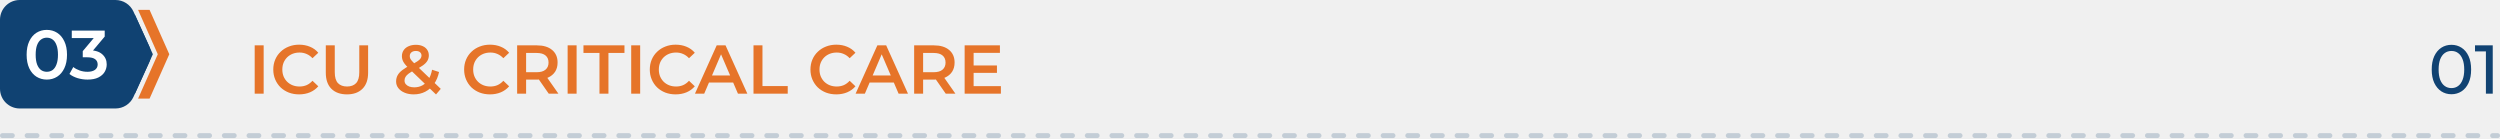
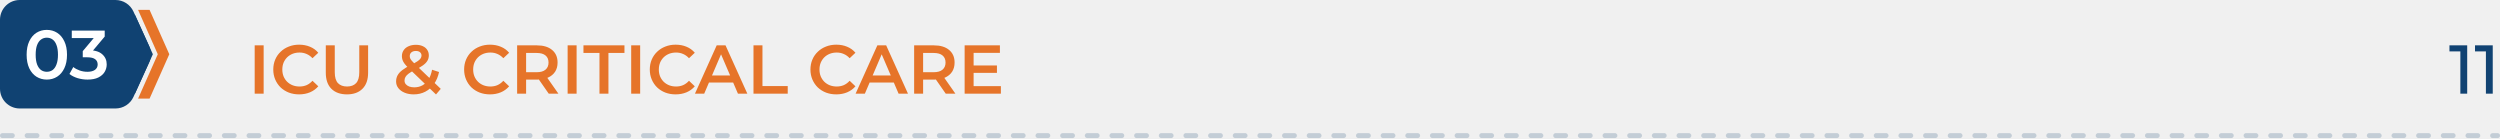
<svg xmlns="http://www.w3.org/2000/svg" width="507" height="28" viewBox="0 0 507 28" fill="none">
  <path d="M0 4C0 1.791 1.791 0 4 0H23.424C24.993 0 26.417 0.917 27.066 2.345L30.248 9.345C30.726 10.396 30.726 11.604 30.248 12.655L27.066 19.655C26.417 21.083 24.993 22 23.424 22H4C1.791 22 0 20.209 0 18V4Z" fill="#104272" />
-   <g clip-path="url(#clip0_765_571)">
+   <g clip-path="url(#clip0_765_341)">
    <path d="M0 0H26L31 11L26 22H0V0Z" fill="#104272" />
    <path d="M9.488 16.14C8.714 16.14 8.014 15.944 7.388 15.552C6.772 15.16 6.287 14.591 5.932 13.844C5.578 13.088 5.4 12.173 5.4 11.1C5.4 10.027 5.578 9.117 5.932 8.37C6.287 7.614 6.772 7.04 7.388 6.648C8.014 6.256 8.714 6.06 9.488 6.06C10.272 6.06 10.972 6.256 11.588 6.648C12.204 7.04 12.69 7.614 13.044 8.37C13.408 9.117 13.59 10.027 13.59 11.1C13.59 12.173 13.408 13.088 13.044 13.844C12.69 14.591 12.204 15.16 11.588 15.552C10.972 15.944 10.272 16.14 9.488 16.14ZM9.488 14.558C9.946 14.558 10.342 14.437 10.678 14.194C11.014 13.942 11.275 13.559 11.462 13.046C11.658 12.533 11.756 11.884 11.756 11.1C11.756 10.307 11.658 9.658 11.462 9.154C11.275 8.641 11.014 8.263 10.678 8.02C10.342 7.768 9.946 7.642 9.488 7.642C9.05 7.642 8.658 7.768 8.312 8.02C7.976 8.263 7.71 8.641 7.514 9.154C7.328 9.658 7.234 10.307 7.234 11.1C7.234 11.884 7.328 12.533 7.514 13.046C7.71 13.559 7.976 13.942 8.312 14.194C8.658 14.437 9.05 14.558 9.488 14.558ZM17.763 16.14C17.073 16.14 16.396 16.042 15.733 15.846C15.08 15.641 14.529 15.361 14.081 15.006L14.865 13.592C15.22 13.881 15.649 14.115 16.153 14.292C16.657 14.469 17.185 14.558 17.735 14.558C18.389 14.558 18.897 14.427 19.261 14.166C19.625 13.895 19.807 13.531 19.807 13.074C19.807 12.626 19.639 12.271 19.303 12.01C18.967 11.749 18.426 11.618 17.679 11.618H16.783V10.372L19.583 7.04L19.821 7.726H14.557V6.2H21.235V7.418L18.435 10.75L17.483 10.19H18.029C19.233 10.19 20.134 10.461 20.731 11.002C21.338 11.534 21.641 12.22 21.641 13.06C21.641 13.611 21.501 14.119 21.221 14.586C20.941 15.053 20.512 15.431 19.933 15.72C19.364 16 18.641 16.14 17.763 16.14Z" fill="white" />
  </g>
  <path d="M32 11L28 2H30.333L34.333 11L30.333 20H28L32 11Z" fill="#E67429" />
-   <path d="M51.65 19V9.2H53.47V19H51.65ZM60.657 19.14C59.91 19.14 59.215 19.019 58.571 18.776C57.936 18.524 57.381 18.174 56.905 17.726C56.438 17.269 56.074 16.732 55.813 16.116C55.551 15.5 55.421 14.828 55.421 14.1C55.421 13.372 55.551 12.7 55.813 12.084C56.074 11.468 56.443 10.936 56.919 10.488C57.395 10.031 57.95 9.681 58.585 9.438C59.219 9.186 59.915 9.06 60.671 9.06C61.473 9.06 62.206 9.2 62.869 9.48C63.531 9.751 64.091 10.157 64.549 10.698L63.373 11.804C63.018 11.421 62.621 11.137 62.183 10.95C61.744 10.754 61.268 10.656 60.755 10.656C60.241 10.656 59.77 10.74 59.341 10.908C58.921 11.076 58.552 11.314 58.235 11.622C57.927 11.93 57.684 12.294 57.507 12.714C57.339 13.134 57.255 13.596 57.255 14.1C57.255 14.604 57.339 15.066 57.507 15.486C57.684 15.906 57.927 16.27 58.235 16.578C58.552 16.886 58.921 17.124 59.341 17.292C59.77 17.46 60.241 17.544 60.755 17.544C61.268 17.544 61.744 17.451 62.183 17.264C62.621 17.068 63.018 16.774 63.373 16.382L64.549 17.502C64.091 18.034 63.531 18.44 62.869 18.72C62.206 19 61.469 19.14 60.657 19.14ZM70.37 19.14C69.026 19.14 67.971 18.762 67.206 18.006C66.45 17.25 66.072 16.158 66.072 14.73V9.2H67.892V14.66C67.892 15.668 68.106 16.401 68.536 16.858C68.975 17.315 69.591 17.544 70.384 17.544C71.177 17.544 71.788 17.315 72.218 16.858C72.647 16.401 72.862 15.668 72.862 14.66V9.2H74.654V14.73C74.654 16.158 74.271 17.25 73.506 18.006C72.75 18.762 71.704 19.14 70.37 19.14ZM88.422 19.154L82.822 13.778C82.504 13.47 82.248 13.185 82.052 12.924C81.856 12.663 81.716 12.411 81.632 12.168C81.548 11.916 81.506 11.659 81.506 11.398C81.506 10.941 81.623 10.539 81.856 10.194C82.089 9.839 82.421 9.569 82.85 9.382C83.279 9.186 83.778 9.088 84.348 9.088C84.88 9.088 85.337 9.177 85.72 9.354C86.112 9.522 86.415 9.769 86.63 10.096C86.854 10.413 86.966 10.796 86.966 11.244C86.966 11.636 86.868 12 86.672 12.336C86.476 12.663 86.168 12.975 85.748 13.274C85.337 13.573 84.787 13.885 84.096 14.212C83.582 14.464 83.177 14.702 82.878 14.926C82.579 15.15 82.365 15.374 82.234 15.598C82.103 15.822 82.038 16.069 82.038 16.34C82.038 16.611 82.117 16.849 82.276 17.054C82.444 17.259 82.677 17.423 82.976 17.544C83.275 17.656 83.624 17.712 84.026 17.712C84.623 17.712 85.165 17.581 85.65 17.32C86.144 17.049 86.56 16.648 86.896 16.116C87.232 15.584 87.475 14.926 87.624 14.142L89.038 14.604C88.842 15.547 88.501 16.359 88.016 17.04C87.54 17.712 86.952 18.23 86.252 18.594C85.552 18.958 84.768 19.14 83.9 19.14C83.219 19.14 82.607 19.028 82.066 18.804C81.525 18.58 81.1 18.272 80.792 17.88C80.484 17.488 80.33 17.035 80.33 16.522C80.33 16.055 80.433 15.635 80.638 15.262C80.843 14.889 81.17 14.534 81.618 14.198C82.066 13.853 82.64 13.507 83.34 13.162C83.891 12.891 84.32 12.653 84.628 12.448C84.945 12.243 85.165 12.047 85.286 11.86C85.416 11.673 85.482 11.477 85.482 11.272C85.482 10.992 85.384 10.768 85.188 10.6C84.992 10.423 84.712 10.334 84.348 10.334C83.956 10.334 83.648 10.432 83.424 10.628C83.209 10.815 83.102 11.062 83.102 11.37C83.102 11.529 83.13 11.683 83.186 11.832C83.251 11.981 83.363 12.149 83.522 12.336C83.68 12.523 83.909 12.761 84.208 13.05L89.388 18.02L88.422 19.154ZM99.362 19.14C98.615 19.14 97.92 19.019 97.276 18.776C96.641 18.524 96.086 18.174 95.61 17.726C95.143 17.269 94.779 16.732 94.518 16.116C94.256 15.5 94.126 14.828 94.126 14.1C94.126 13.372 94.256 12.7 94.518 12.084C94.779 11.468 95.148 10.936 95.624 10.488C96.1 10.031 96.655 9.681 97.29 9.438C97.924 9.186 98.62 9.06 99.376 9.06C100.178 9.06 100.911 9.2 101.574 9.48C102.236 9.751 102.796 10.157 103.254 10.698L102.078 11.804C101.723 11.421 101.326 11.137 100.888 10.95C100.449 10.754 99.973 10.656 99.46 10.656C98.946 10.656 98.475 10.74 98.046 10.908C97.626 11.076 97.257 11.314 96.94 11.622C96.632 11.93 96.389 12.294 96.212 12.714C96.044 13.134 95.96 13.596 95.96 14.1C95.96 14.604 96.044 15.066 96.212 15.486C96.389 15.906 96.632 16.27 96.94 16.578C97.257 16.886 97.626 17.124 98.046 17.292C98.475 17.46 98.946 17.544 99.46 17.544C99.973 17.544 100.449 17.451 100.888 17.264C101.326 17.068 101.723 16.774 102.078 16.382L103.254 17.502C102.796 18.034 102.236 18.44 101.574 18.72C100.911 19 100.174 19.14 99.362 19.14ZM104.875 19V9.2H108.893C110.199 9.2 111.221 9.508 111.959 10.124C112.705 10.74 113.079 11.594 113.079 12.686C113.079 13.405 112.911 14.025 112.575 14.548C112.239 15.061 111.758 15.458 111.133 15.738C110.517 16.009 109.775 16.144 108.907 16.144H105.883L106.695 15.318V19H104.875ZM111.287 19L108.809 15.444H110.755L113.247 19H111.287ZM106.695 15.514L105.883 14.646H108.823C109.625 14.646 110.227 14.473 110.629 14.128C111.039 13.783 111.245 13.302 111.245 12.686C111.245 12.061 111.039 11.58 110.629 11.244C110.227 10.908 109.625 10.74 108.823 10.74H105.883L106.695 9.844V15.514ZM115.115 19V9.2H116.935V19H115.115ZM121.574 19V10.74H118.326V9.2H126.642V10.74H123.394V19H121.574ZM128.007 19V9.2H129.827V19H128.007ZM137.014 19.14C136.267 19.14 135.572 19.019 134.928 18.776C134.293 18.524 133.738 18.174 133.262 17.726C132.795 17.269 132.431 16.732 132.17 16.116C131.909 15.5 131.778 14.828 131.778 14.1C131.778 13.372 131.909 12.7 132.17 12.084C132.431 11.468 132.8 10.936 133.276 10.488C133.752 10.031 134.307 9.681 134.942 9.438C135.577 9.186 136.272 9.06 137.028 9.06C137.831 9.06 138.563 9.2 139.226 9.48C139.889 9.751 140.449 10.157 140.906 10.698L139.73 11.804C139.375 11.421 138.979 11.137 138.54 10.95C138.101 10.754 137.625 10.656 137.112 10.656C136.599 10.656 136.127 10.74 135.698 10.908C135.278 11.076 134.909 11.314 134.592 11.622C134.284 11.93 134.041 12.294 133.864 12.714C133.696 13.134 133.612 13.596 133.612 14.1C133.612 14.604 133.696 15.066 133.864 15.486C134.041 15.906 134.284 16.27 134.592 16.578C134.909 16.886 135.278 17.124 135.698 17.292C136.127 17.46 136.599 17.544 137.112 17.544C137.625 17.544 138.101 17.451 138.54 17.264C138.979 17.068 139.375 16.774 139.73 16.382L140.906 17.502C140.449 18.034 139.889 18.44 139.226 18.72C138.563 19 137.826 19.14 137.014 19.14ZM140.936 19L145.346 9.2H147.138L151.562 19H149.658L145.864 10.166H146.592L142.812 19H140.936ZM142.966 16.732L143.456 15.304H148.748L149.238 16.732H142.966ZM152.808 19V9.2H154.628V17.46H159.752V19H152.808ZM169.594 19.14C168.848 19.14 168.152 19.019 167.508 18.776C166.874 18.524 166.318 18.174 165.842 17.726C165.376 17.269 165.012 16.732 164.75 16.116C164.489 15.5 164.358 14.828 164.358 14.1C164.358 13.372 164.489 12.7 164.75 12.084C165.012 11.468 165.38 10.936 165.856 10.488C166.332 10.031 166.888 9.681 167.522 9.438C168.157 9.186 168.852 9.06 169.608 9.06C170.411 9.06 171.144 9.2 171.806 9.48C172.469 9.751 173.029 10.157 173.486 10.698L172.31 11.804C171.956 11.421 171.559 11.137 171.12 10.95C170.682 10.754 170.206 10.656 169.692 10.656C169.179 10.656 168.708 10.74 168.278 10.908C167.858 11.076 167.49 11.314 167.172 11.622C166.864 11.93 166.622 12.294 166.444 12.714C166.276 13.134 166.192 13.596 166.192 14.1C166.192 14.604 166.276 15.066 166.444 15.486C166.622 15.906 166.864 16.27 167.172 16.578C167.49 16.886 167.858 17.124 168.278 17.292C168.708 17.46 169.179 17.544 169.692 17.544C170.206 17.544 170.682 17.451 171.12 17.264C171.559 17.068 171.956 16.774 172.31 16.382L173.486 17.502C173.029 18.034 172.469 18.44 171.806 18.72C171.144 19 170.406 19.14 169.594 19.14ZM173.516 19L177.926 9.2H179.718L184.142 19H182.238L178.444 10.166H179.172L175.392 19H173.516ZM175.546 16.732L176.036 15.304H181.328L181.818 16.732H175.546ZM185.388 19V9.2H189.406C190.713 9.2 191.735 9.508 192.472 10.124C193.219 10.74 193.592 11.594 193.592 12.686C193.592 13.405 193.424 14.025 193.088 14.548C192.752 15.061 192.272 15.458 191.646 15.738C191.03 16.009 190.288 16.144 189.42 16.144H186.396L187.208 15.318V19H185.388ZM191.8 19L189.322 15.444H191.268L193.76 19H191.8ZM187.208 15.514L186.396 14.646H189.336C190.139 14.646 190.741 14.473 191.142 14.128C191.553 13.783 191.758 13.302 191.758 12.686C191.758 12.061 191.553 11.58 191.142 11.244C190.741 10.908 190.139 10.74 189.336 10.74H186.396L187.208 9.844V15.514ZM195.629 19V9.2H202.783V10.726H197.449V17.474H202.979V19H195.629ZM197.309 14.772V13.274H202.181V14.772H197.309Z" fill="#E67429" />
-   <path d="M497.156 19.112C496.391 19.112 495.705 18.916 495.098 18.524C494.501 18.132 494.025 17.563 493.67 16.816C493.325 16.069 493.152 15.164 493.152 14.1C493.152 13.036 493.325 12.131 493.67 11.384C494.025 10.637 494.501 10.068 495.098 9.676C495.705 9.284 496.391 9.088 497.156 9.088C497.912 9.088 498.594 9.284 499.2 9.676C499.807 10.068 500.283 10.637 500.628 11.384C500.974 12.131 501.146 13.036 501.146 14.1C501.146 15.164 500.974 16.069 500.628 16.816C500.283 17.563 499.807 18.132 499.2 18.524C498.594 18.916 497.912 19.112 497.156 19.112ZM497.156 17.866C497.67 17.866 498.118 17.726 498.5 17.446C498.892 17.166 499.196 16.746 499.41 16.186C499.634 15.626 499.746 14.931 499.746 14.1C499.746 13.269 499.634 12.574 499.41 12.014C499.196 11.454 498.892 11.034 498.5 10.754C498.118 10.474 497.67 10.334 497.156 10.334C496.643 10.334 496.19 10.474 495.798 10.754C495.406 11.034 495.098 11.454 494.874 12.014C494.66 12.574 494.552 13.269 494.552 14.1C494.552 14.931 494.66 15.626 494.874 16.186C495.098 16.746 495.406 17.166 495.798 17.446C496.19 17.726 496.643 17.866 497.156 17.866ZM504.142 19V9.76L504.744 10.418H501.93V9.2H505.528V19H504.142Z" fill="#104272" />
+   <path d="M51.649 19V9.2H53.469V19H51.649ZM60.656 19.14C59.909 19.14 59.214 19.019 58.57 18.776C57.935 18.524 57.38 18.174 56.904 17.726C56.437 17.269 56.073 16.732 55.812 16.116C55.55 15.5 55.42 14.828 55.42 14.1C55.42 13.372 55.55 12.7 55.812 12.084C56.073 11.468 56.442 10.936 56.918 10.488C57.394 10.031 57.949 9.681 58.584 9.438C59.218 9.186 59.914 9.06 60.67 9.06C61.472 9.06 62.205 9.2 62.868 9.48C63.53 9.751 64.09 10.157 64.548 10.698L63.372 11.804C63.017 11.421 62.62 11.137 62.182 10.95C61.743 10.754 61.267 10.656 60.754 10.656C60.24 10.656 59.769 10.74 59.34 10.908C58.92 11.076 58.551 11.314 58.234 11.622C57.926 11.93 57.683 12.294 57.506 12.714C57.338 13.134 57.254 13.596 57.254 14.1C57.254 14.604 57.338 15.066 57.506 15.486C57.683 15.906 57.926 16.27 58.234 16.578C58.551 16.886 58.92 17.124 59.34 17.292C59.769 17.46 60.24 17.544 60.754 17.544C61.267 17.544 61.743 17.451 62.182 17.264C62.62 17.068 63.017 16.774 63.372 16.382L64.548 17.502C64.09 18.034 63.53 18.44 62.868 18.72C62.205 19 61.468 19.14 60.656 19.14ZM70.369 19.14C69.025 19.14 67.97 18.762 67.205 18.006C66.449 17.25 66.071 16.158 66.071 14.73V9.2H67.891V14.66C67.891 15.668 68.106 16.401 68.535 16.858C68.974 17.315 69.59 17.544 70.383 17.544C71.176 17.544 71.787 17.315 72.217 16.858C72.646 16.401 72.861 15.668 72.861 14.66V9.2H74.653V14.73C74.653 16.158 74.27 17.25 73.505 18.006C72.749 18.762 71.704 19.14 70.369 19.14ZM88.421 19.154L82.821 13.778C82.504 13.47 82.247 13.185 82.051 12.924C81.855 12.663 81.715 12.411 81.631 12.168C81.547 11.916 81.505 11.659 81.505 11.398C81.505 10.941 81.621 10.539 81.855 10.194C82.088 9.839 82.419 9.569 82.849 9.382C83.278 9.186 83.778 9.088 84.347 9.088C84.879 9.088 85.336 9.177 85.719 9.354C86.111 9.522 86.414 9.769 86.629 10.096C86.853 10.413 86.965 10.796 86.965 11.244C86.965 11.636 86.867 12 86.671 12.336C86.475 12.663 86.167 12.975 85.747 13.274C85.336 13.573 84.785 13.885 84.095 14.212C83.582 14.464 83.175 14.702 82.877 14.926C82.578 15.15 82.364 15.374 82.233 15.598C82.102 15.822 82.037 16.069 82.037 16.34C82.037 16.611 82.116 16.849 82.275 17.054C82.443 17.259 82.676 17.423 82.975 17.544C83.273 17.656 83.624 17.712 84.025 17.712C84.622 17.712 85.163 17.581 85.649 17.32C86.144 17.049 86.559 16.648 86.895 16.116C87.231 15.584 87.474 14.926 87.623 14.142L89.037 14.604C88.841 15.547 88.5 16.359 88.015 17.04C87.539 17.712 86.951 18.23 86.251 18.594C85.551 18.958 84.767 19.14 83.899 19.14C83.218 19.14 82.606 19.028 82.065 18.804C81.523 18.58 81.099 18.272 80.791 17.88C80.483 17.488 80.329 17.035 80.329 16.522C80.329 16.055 80.431 15.635 80.637 15.262C80.842 14.889 81.169 14.534 81.617 14.198C82.065 13.853 82.639 13.507 83.339 13.162C83.889 12.891 84.319 12.653 84.627 12.448C84.944 12.243 85.163 12.047 85.285 11.86C85.415 11.673 85.481 11.477 85.481 11.272C85.481 10.992 85.383 10.768 85.187 10.6C84.991 10.423 84.711 10.334 84.347 10.334C83.955 10.334 83.647 10.432 83.423 10.628C83.208 10.815 83.101 11.062 83.101 11.37C83.101 11.529 83.129 11.683 83.185 11.832C83.25 11.981 83.362 12.149 83.521 12.336C83.68 12.523 83.908 12.761 84.207 13.05L89.387 18.02L88.421 19.154ZM99.361 19.14C98.614 19.14 97.919 19.019 97.275 18.776C96.64 18.524 96.085 18.174 95.609 17.726C95.142 17.269 94.778 16.732 94.517 16.116C94.255 15.5 94.125 14.828 94.125 14.1C94.125 13.372 94.255 12.7 94.517 12.084C94.778 11.468 95.147 10.936 95.623 10.488C96.099 10.031 96.654 9.681 97.289 9.438C97.924 9.186 98.619 9.06 99.375 9.06C100.177 9.06 100.91 9.2 101.573 9.48C102.235 9.751 102.795 10.157 103.253 10.698L102.077 11.804C101.722 11.421 101.325 11.137 100.887 10.95C100.448 10.754 99.972 10.656 99.459 10.656C98.945 10.656 98.474 10.74 98.045 10.908C97.625 11.076 97.256 11.314 96.939 11.622C96.631 11.93 96.388 12.294 96.211 12.714C96.043 13.134 95.959 13.596 95.959 14.1C95.959 14.604 96.043 15.066 96.211 15.486C96.388 15.906 96.631 16.27 96.939 16.578C97.256 16.886 97.625 17.124 98.045 17.292C98.474 17.46 98.945 17.544 99.459 17.544C99.972 17.544 100.448 17.451 100.887 17.264C101.325 17.068 101.722 16.774 102.077 16.382L103.253 17.502C102.795 18.034 102.235 18.44 101.573 18.72C100.91 19 100.173 19.14 99.361 19.14ZM104.874 19V9.2H108.892C110.198 9.2 111.22 9.508 111.958 10.124C112.704 10.74 113.078 11.594 113.078 12.686C113.078 13.405 112.91 14.025 112.574 14.548C112.238 15.061 111.757 15.458 111.132 15.738C110.516 16.009 109.774 16.144 108.906 16.144H105.882L106.694 15.318V19H104.874ZM111.286 19L108.808 15.444H110.754L113.246 19H111.286ZM106.694 15.514L105.882 14.646H108.822C109.624 14.646 110.226 14.473 110.628 14.128C111.038 13.783 111.244 13.302 111.244 12.686C111.244 12.061 111.038 11.58 110.628 11.244C110.226 10.908 109.624 10.74 108.822 10.74H105.882L106.694 9.844V15.514ZM115.114 19V9.2H116.934V19H115.114ZM121.573 19V10.74H118.325V9.2H126.641V10.74H123.393V19H121.573ZM128.006 19V9.2H129.826V19H128.006ZM137.013 19.14C136.266 19.14 135.571 19.019 134.927 18.776C134.292 18.524 133.737 18.174 133.261 17.726C132.794 17.269 132.43 16.732 132.169 16.116C131.908 15.5 131.777 14.828 131.777 14.1C131.777 13.372 131.908 12.7 132.169 12.084C132.43 11.468 132.799 10.936 133.275 10.488C133.751 10.031 134.306 9.681 134.941 9.438C135.576 9.186 136.271 9.06 137.027 9.06C137.83 9.06 138.562 9.2 139.225 9.48C139.888 9.751 140.448 10.157 140.905 10.698L139.729 11.804C139.374 11.421 138.978 11.137 138.539 10.95C138.1 10.754 137.624 10.656 137.111 10.656C136.598 10.656 136.126 10.74 135.697 10.908C135.277 11.076 134.908 11.314 134.591 11.622C134.283 11.93 134.04 12.294 133.863 12.714C133.695 13.134 133.611 13.596 133.611 14.1C133.611 14.604 133.695 15.066 133.863 15.486C134.04 15.906 134.283 16.27 134.591 16.578C134.908 16.886 135.277 17.124 135.697 17.292C136.126 17.46 136.598 17.544 137.111 17.544C137.624 17.544 138.1 17.451 138.539 17.264C138.978 17.068 139.374 16.774 139.729 16.382L140.905 17.502C140.448 18.034 139.888 18.44 139.225 18.72C138.562 19 137.825 19.14 137.013 19.14ZM140.935 19L145.345 9.2H147.137L151.561 19H149.657L145.863 10.166H146.591L142.811 19H140.935ZM142.965 16.732L143.455 15.304H148.747L149.237 16.732H142.965ZM152.807 19V9.2H154.627V17.46H159.751V19H152.807ZM169.593 19.14C168.847 19.14 168.151 19.019 167.507 18.776C166.873 18.524 166.317 18.174 165.841 17.726C165.375 17.269 165.011 16.732 164.749 16.116C164.488 15.5 164.357 14.828 164.357 14.1C164.357 13.372 164.488 12.7 164.749 12.084C165.011 11.468 165.379 10.936 165.855 10.488C166.331 10.031 166.887 9.681 167.521 9.438C168.156 9.186 168.851 9.06 169.607 9.06C170.41 9.06 171.143 9.2 171.805 9.48C172.468 9.751 173.028 10.157 173.485 10.698L172.309 11.804C171.955 11.421 171.558 11.137 171.119 10.95C170.681 10.754 170.205 10.656 169.691 10.656C169.178 10.656 168.707 10.74 168.277 10.908C167.857 11.076 167.489 11.314 167.171 11.622C166.863 11.93 166.621 12.294 166.443 12.714C166.275 13.134 166.191 13.596 166.191 14.1C166.191 14.604 166.275 15.066 166.443 15.486C166.621 15.906 166.863 16.27 167.171 16.578C167.489 16.886 167.857 17.124 168.277 17.292C168.707 17.46 169.178 17.544 169.691 17.544C170.205 17.544 170.681 17.451 171.119 17.264C171.558 17.068 171.955 16.774 172.309 16.382L173.485 17.502C173.028 18.034 172.468 18.44 171.805 18.72C171.143 19 170.405 19.14 169.593 19.14ZM173.515 19L177.925 9.2H179.717L184.141 19H182.237L178.443 10.166H179.171L175.391 19H173.515ZM175.545 16.732L176.035 15.304H181.327L181.817 16.732H175.545ZM185.387 19V9.2H189.405C190.712 9.2 191.734 9.508 192.471 10.124C193.218 10.74 193.591 11.594 193.591 12.686C193.591 13.405 193.423 14.025 193.087 14.548C192.751 15.061 192.271 15.458 191.645 15.738C191.029 16.009 190.287 16.144 189.419 16.144H186.395L187.207 15.318V19H185.387ZM191.799 19L189.321 15.444H191.267L193.759 19H191.799ZM187.207 15.514L186.395 14.646H189.335C190.138 14.646 190.74 14.473 191.141 14.128C191.552 13.783 191.757 13.302 191.757 12.686C191.757 12.061 191.552 11.58 191.141 11.244C190.74 10.908 190.138 10.74 189.335 10.74H186.395L187.207 9.844V15.514ZM195.628 19V9.2H202.782V10.726H197.448V17.474H202.978V19H195.628ZM197.308 14.772V13.274H202.18V14.772H197.308Z" fill="#E67429" />
+   <path d="M498.961 19V9.76L499.563 10.418H496.749V9.2H500.347V19H498.961ZM504.142 19V9.76L504.744 10.418H501.93V9.2H505.528V19H504.142Z" fill="#104272" />
  <line x1="0.5" y1="27.5" x2="506.5" y2="27.5" stroke="#104272" stroke-opacity="0.2" stroke-linecap="round" stroke-dasharray="2 3" />
  <defs>
-     <clipPath id="clip0_765_571">
+     <clipPath id="clip0_765_341">
      <rect width="28" height="16" fill="white" transform="translate(3 3)" />
    </clipPath>
  </defs>
</svg>
